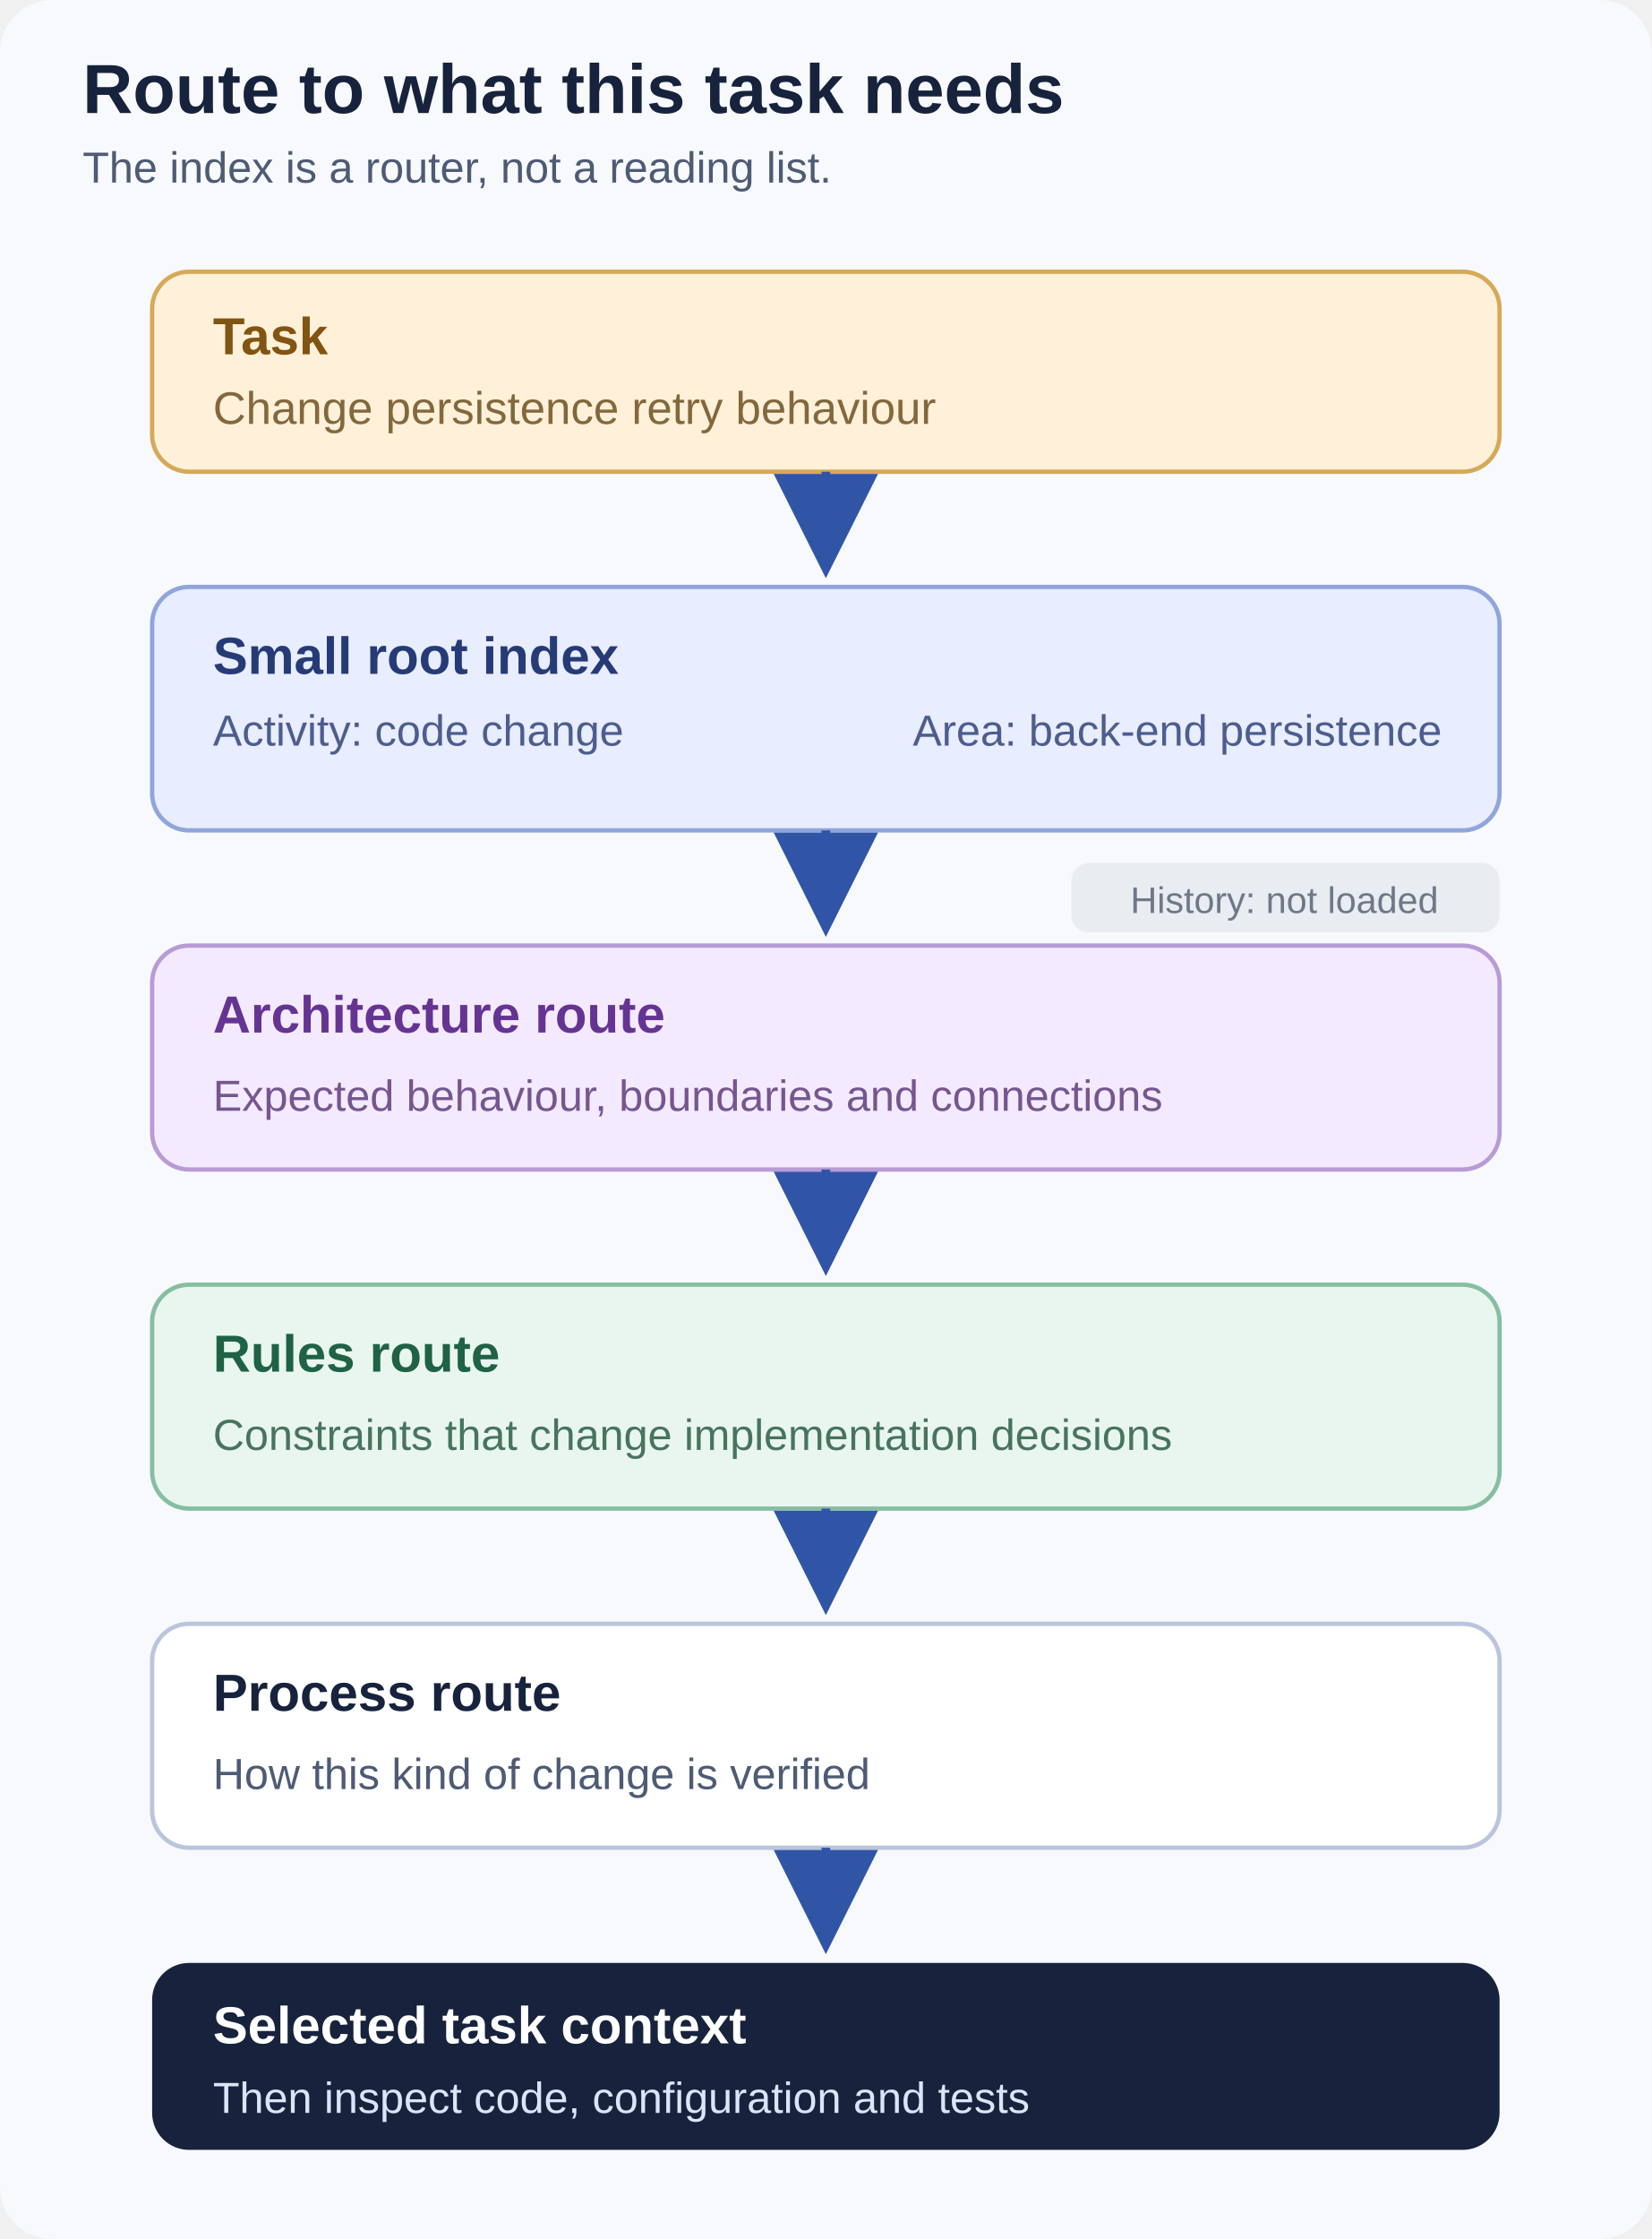
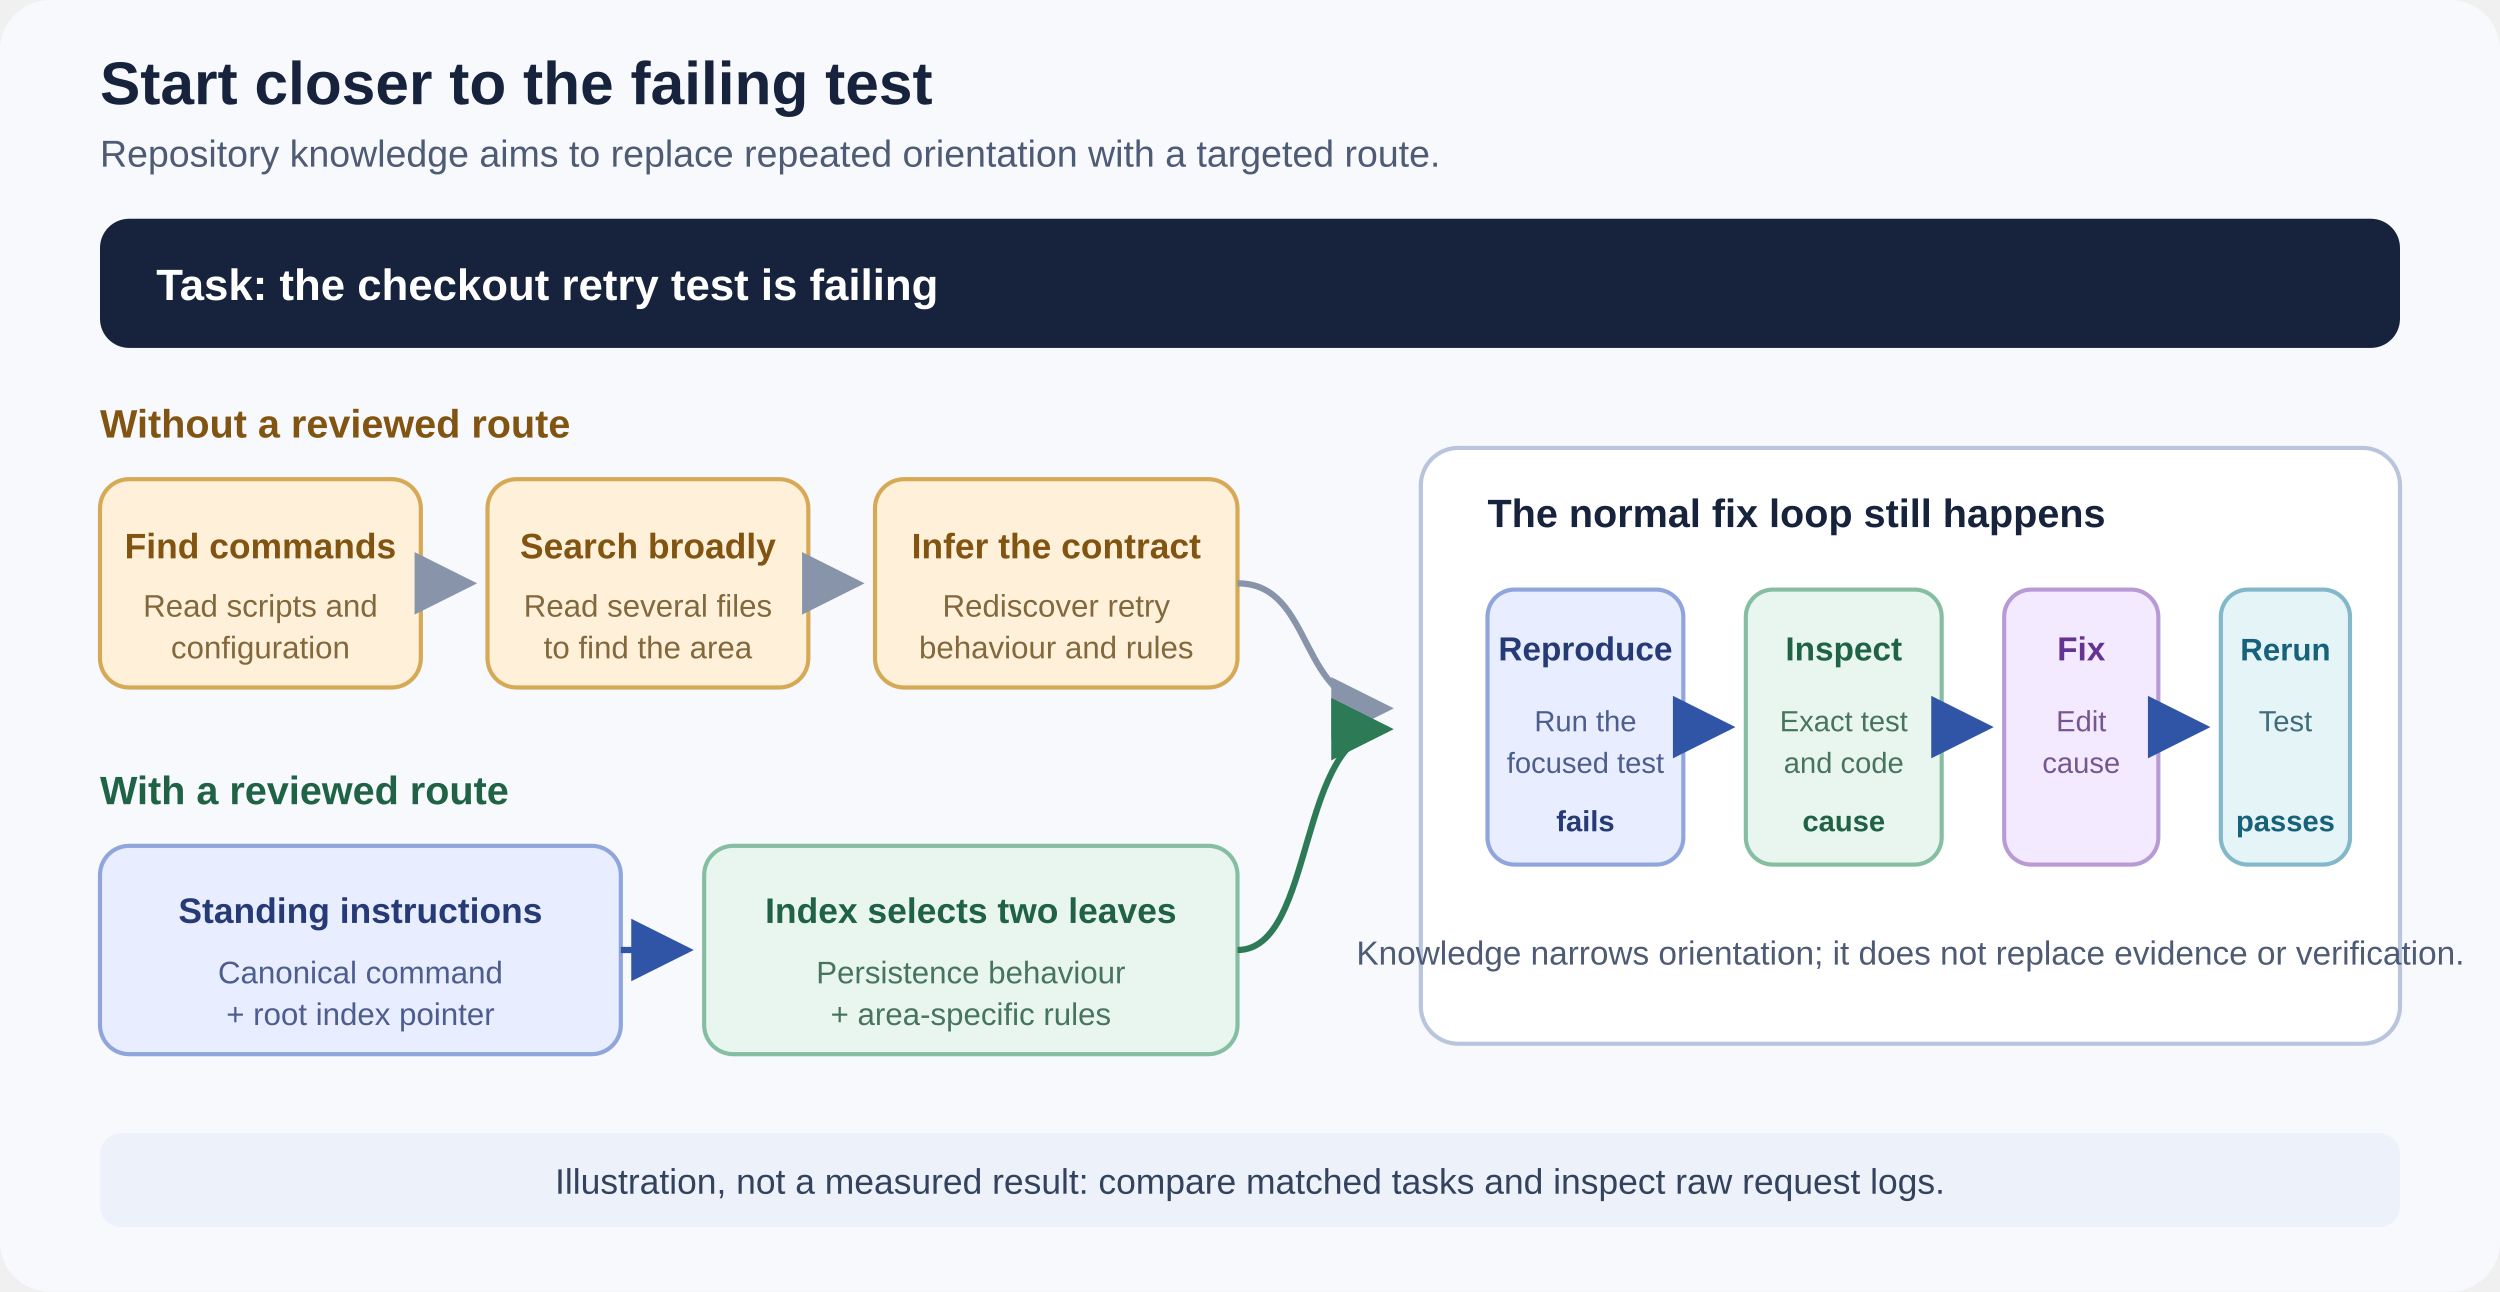
- <svg xmlns="http://www.w3.org/2000/svg" width="760" height="1030" viewBox="0 0 760 1030" role="img" aria-labelledby="title desc">
+ <svg xmlns="http://www.w3.org/2000/svg" width="1200" height="620" viewBox="0 0 1200 620" role="img" aria-labelledby="title desc">
  <defs>
-     <marker id="arrow" markerWidth="12" markerHeight="12" refX="10" refY="6" orient="auto">
-       <path d="M0,0 L12,6 L0,12 z" fill="#3155a6" />
+     <marker id="blueArrow" markerWidth="10" markerHeight="10" refX="9" refY="5" orient="auto">
+       <path d="M0,0 L10,5 L0,10 z" fill="#3155a6" />
+     </marker>
+     <marker id="greyArrow" markerWidth="10" markerHeight="10" refX="9" refY="5" orient="auto">
+       <path d="M0,0 L10,5 L0,10 z" fill="#8794aa" />
+     </marker>
+     <marker id="greenArrow" markerWidth="10" markerHeight="10" refX="9" refY="5" orient="auto">
+       <path d="M0,0 L10,5 L0,10 z" fill="#2d7a57" />
    </marker>
  </defs>
-   <rect width="760" height="1030" rx="24" fill="#f7f9fc" />
+   <rect width="1200" height="620" rx="24" fill="#f7f9fc" />
  <g font-family="Segoe UI, Arial, sans-serif">
-     <text x="38" y="52" font-size="32" font-weight="700" fill="#17233c">Route to what this task needs</text>
-     <text x="38" y="84" font-size="20" fill="#4d5b75">The index is a router, not a reading list.</text>
-     <rect x="70" y="125" width="620" height="92" rx="17" fill="#fff1d9" stroke="#d6a957" stroke-width="2" />
-     <text x="98" y="163" font-size="24" font-weight="700" fill="#815412">Task</text>
-     <text x="98" y="195" font-size="21" fill="#82683c">Change persistence retry behaviour</text>
-     <line x1="380" y1="217" x2="380" y2="258" stroke="#3155a6" stroke-width="4" marker-end="url(#arrow)" />
-     <rect x="70" y="270" width="620" height="112" rx="17" fill="#e8edff" stroke="#8fa5db" stroke-width="2" />
-     <text x="98" y="310" font-size="24" font-weight="700" fill="#263b76">Small root index</text>
-     <text x="98" y="343" font-size="20" fill="#4c5d8e">Activity: code change</text>
-     <text x="420" y="343" font-size="20" fill="#4c5d8e">Area: back-end persistence</text>
-     <line x1="380" y1="382" x2="380" y2="423" stroke="#3155a6" stroke-width="4" marker-end="url(#arrow)" />
-     <rect x="70" y="435" width="620" height="103" rx="17" fill="#f3eaff" stroke="#b89bd5" stroke-width="2" />
-     <text x="98" y="475" font-size="24" font-weight="700" fill="#653493">Architecture route</text>
-     <text x="98" y="511" font-size="20" fill="#76568f">Expected behaviour, boundaries and connections</text>
-     <line x1="380" y1="538" x2="380" y2="579" stroke="#3155a6" stroke-width="4" marker-end="url(#arrow)" />
-     <rect x="70" y="591" width="620" height="103" rx="17" fill="#e9f6ef" stroke="#86bea2" stroke-width="2" />
-     <text x="98" y="631" font-size="24" font-weight="700" fill="#1f6245">Rules route</text>
-     <text x="98" y="667" font-size="20" fill="#47745f">Constraints that change implementation decisions</text>
-     <line x1="380" y1="694" x2="380" y2="735" stroke="#3155a6" stroke-width="4" marker-end="url(#arrow)" />
-     <rect x="70" y="747" width="620" height="103" rx="17" fill="#ffffff" stroke="#b9c5dc" stroke-width="2" />
-     <text x="98" y="787" font-size="24" font-weight="700" fill="#17233c">Process route</text>
-     <text x="98" y="823" font-size="20" fill="#4d5b75">How this kind of change is verified</text>
-     <line x1="380" y1="850" x2="380" y2="891" stroke="#3155a6" stroke-width="4" marker-end="url(#arrow)" />
-     <rect x="70" y="903" width="620" height="86" rx="17" fill="#17233c" />
-     <text x="98" y="940" font-size="24" font-weight="700" fill="#ffffff">Selected task context</text>
-     <text x="98" y="972" font-size="20" fill="#dbe5fa">Then inspect code, configuration and tests</text>
-     <rect x="493" y="397" width="197" height="32" rx="8" fill="#e9edf2" />
-     <text x="591" y="420" text-anchor="middle" font-size="17" fill="#6e7888">History: not loaded</text>
+     <text x="48" y="50" font-size="29" font-weight="700" fill="#17233c">Start closer to the failing test</text>
+     <text x="48" y="80" font-size="18" fill="#4d5b75">Repository knowledge aims to replace repeated orientation with a targeted route.</text>
+     <rect x="48" y="105" width="1104" height="62" rx="14" fill="#17233c" />
+     <text x="75" y="144" font-size="21" font-weight="700" fill="#ffffff">Task: the checkout retry test is failing</text>
+     <text x="48" y="210" font-size="19" font-weight="700" fill="#815412">Without a reviewed route</text>
+     <g transform="translate(48,230)">
+       <rect width="154" height="100" rx="14" fill="#fff1d9" stroke="#d6a957" stroke-width="2" />
+       <text x="77" y="38" text-anchor="middle" font-size="17" font-weight="700" fill="#815412">Find commands</text>
+       <text x="77" y="66" text-anchor="middle" font-size="15" fill="#82683c">Read scripts and</text>
+       <text x="77" y="86" text-anchor="middle" font-size="15" fill="#82683c">configuration</text>
+     </g>
+     <line x1="202" y1="280" x2="226" y2="280" stroke="#8794aa" stroke-width="3" marker-end="url(#greyArrow)" />
+     <g transform="translate(234,230)">
+       <rect width="154" height="100" rx="14" fill="#fff1d9" stroke="#d6a957" stroke-width="2" />
+       <text x="77" y="38" text-anchor="middle" font-size="17" font-weight="700" fill="#815412">Search broadly</text>
+       <text x="77" y="66" text-anchor="middle" font-size="15" fill="#82683c">Read several files</text>
+       <text x="77" y="86" text-anchor="middle" font-size="15" fill="#82683c">to find the area</text>
+     </g>
+     <line x1="388" y1="280" x2="412" y2="280" stroke="#8794aa" stroke-width="3" marker-end="url(#greyArrow)" />
+     <g transform="translate(420,230)">
+       <rect width="174" height="100" rx="14" fill="#fff1d9" stroke="#d6a957" stroke-width="2" />
+       <text x="87" y="38" text-anchor="middle" font-size="17" font-weight="700" fill="#815412">Infer the contract</text>
+       <text x="87" y="66" text-anchor="middle" font-size="15" fill="#82683c">Rediscover retry</text>
+       <text x="87" y="86" text-anchor="middle" font-size="15" fill="#82683c">behaviour and rules</text>
+     </g>
+     <text x="48" y="386" font-size="19" font-weight="700" fill="#1f6245">With a reviewed route</text>
+     <g transform="translate(48,406)">
+       <rect width="250" height="100" rx="14" fill="#e8edff" stroke="#8fa5db" stroke-width="2" />
+       <text x="125" y="37" text-anchor="middle" font-size="17" font-weight="700" fill="#263b76">Standing instructions</text>
+       <text x="125" y="66" text-anchor="middle" font-size="15" fill="#4c5d8e">Canonical command</text>
+       <text x="125" y="86" text-anchor="middle" font-size="15" fill="#4c5d8e">+ root index pointer</text>
+     </g>
+     <line x1="298" y1="456" x2="330" y2="456" stroke="#3155a6" stroke-width="3" marker-end="url(#blueArrow)" />
+     <g transform="translate(338,406)">
+       <rect width="256" height="100" rx="14" fill="#e9f6ef" stroke="#86bea2" stroke-width="2" />
+       <text x="128" y="37" text-anchor="middle" font-size="17" font-weight="700" fill="#1f6245">Index selects two leaves</text>
+       <text x="128" y="66" text-anchor="middle" font-size="15" fill="#47745f">Persistence behaviour</text>
+       <text x="128" y="86" text-anchor="middle" font-size="15" fill="#47745f">+ area-specific rules</text>
+     </g>
+     <path d="M594 280 C632 280 622 340 666 340" fill="none" stroke="#8794aa" stroke-width="3" marker-end="url(#greyArrow)" />
+     <path d="M594 456 C632 456 622 350 666 350" fill="none" stroke="#2d7a57" stroke-width="3" marker-end="url(#greenArrow)" />
+     <rect x="682" y="215" width="470" height="286" rx="18" fill="#ffffff" stroke="#b9c5dc" stroke-width="2" />
+     <text x="714" y="253" font-size="19" font-weight="700" fill="#17233c">The normal fix loop still happens</text>
+     <g transform="translate(714,283)">
+       <rect width="94" height="132" rx="13" fill="#e8edff" stroke="#8fa5db" stroke-width="2" />
+       <text x="47" y="34" text-anchor="middle" font-size="16" font-weight="700" fill="#263b76">Reproduce</text>
+       <text x="47" y="68" text-anchor="middle" font-size="14" fill="#4c5d8e">Run the</text>
+       <text x="47" y="88" text-anchor="middle" font-size="14" fill="#4c5d8e">focused test</text>
+       <text x="47" y="116" text-anchor="middle" font-size="14" font-weight="700" fill="#263b76">fails</text>
+     </g>
+     <line x1="808" y1="349" x2="830" y2="349" stroke="#3155a6" stroke-width="3" marker-end="url(#blueArrow)" />
+     <g transform="translate(838,283)">
+       <rect width="94" height="132" rx="13" fill="#e9f6ef" stroke="#86bea2" stroke-width="2" />
+       <text x="47" y="34" text-anchor="middle" font-size="16" font-weight="700" fill="#1f6245">Inspect</text>
+       <text x="47" y="68" text-anchor="middle" font-size="14" fill="#47745f">Exact test</text>
+       <text x="47" y="88" text-anchor="middle" font-size="14" fill="#47745f">and code</text>
+       <text x="47" y="116" text-anchor="middle" font-size="14" font-weight="700" fill="#1f6245">cause</text>
+     </g>
+     <line x1="932" y1="349" x2="954" y2="349" stroke="#3155a6" stroke-width="3" marker-end="url(#blueArrow)" />
+     <g transform="translate(962,283)">
+       <rect width="74" height="132" rx="13" fill="#f3eaff" stroke="#b89bd5" stroke-width="2" />
+       <text x="37" y="34" text-anchor="middle" font-size="16" font-weight="700" fill="#653493">Fix</text>
+       <text x="37" y="68" text-anchor="middle" font-size="14" fill="#76568f">Edit</text>
+       <text x="37" y="88" text-anchor="middle" font-size="14" fill="#76568f">cause</text>
+     </g>
+     <line x1="1036" y1="349" x2="1058" y2="349" stroke="#3155a6" stroke-width="3" marker-end="url(#blueArrow)" />
+     <g transform="translate(1066,283)">
+       <rect width="62" height="132" rx="13" fill="#e5f4f7" stroke="#82b8ca" stroke-width="2" />
+       <text x="31" y="34" text-anchor="middle" font-size="15" font-weight="700" fill="#17617a">Rerun</text>
+       <text x="31" y="68" text-anchor="middle" font-size="14" fill="#3f6b7a">Test</text>
+       <text x="31" y="116" text-anchor="middle" font-size="14" font-weight="700" fill="#17617a">passes</text>
+     </g>
+     <text x="917" y="463" text-anchor="middle" font-size="16" fill="#4d5b75">Knowledge narrows orientation; it does not replace evidence or verification.</text>
+     <rect x="48" y="544" width="1104" height="45" rx="10" fill="#edf2fa" />
+     <text x="600" y="573" text-anchor="middle" font-size="17" fill="#33425d">Illustration, not a measured result: compare matched tasks and inspect raw request logs.</text>
  </g>
</svg>
